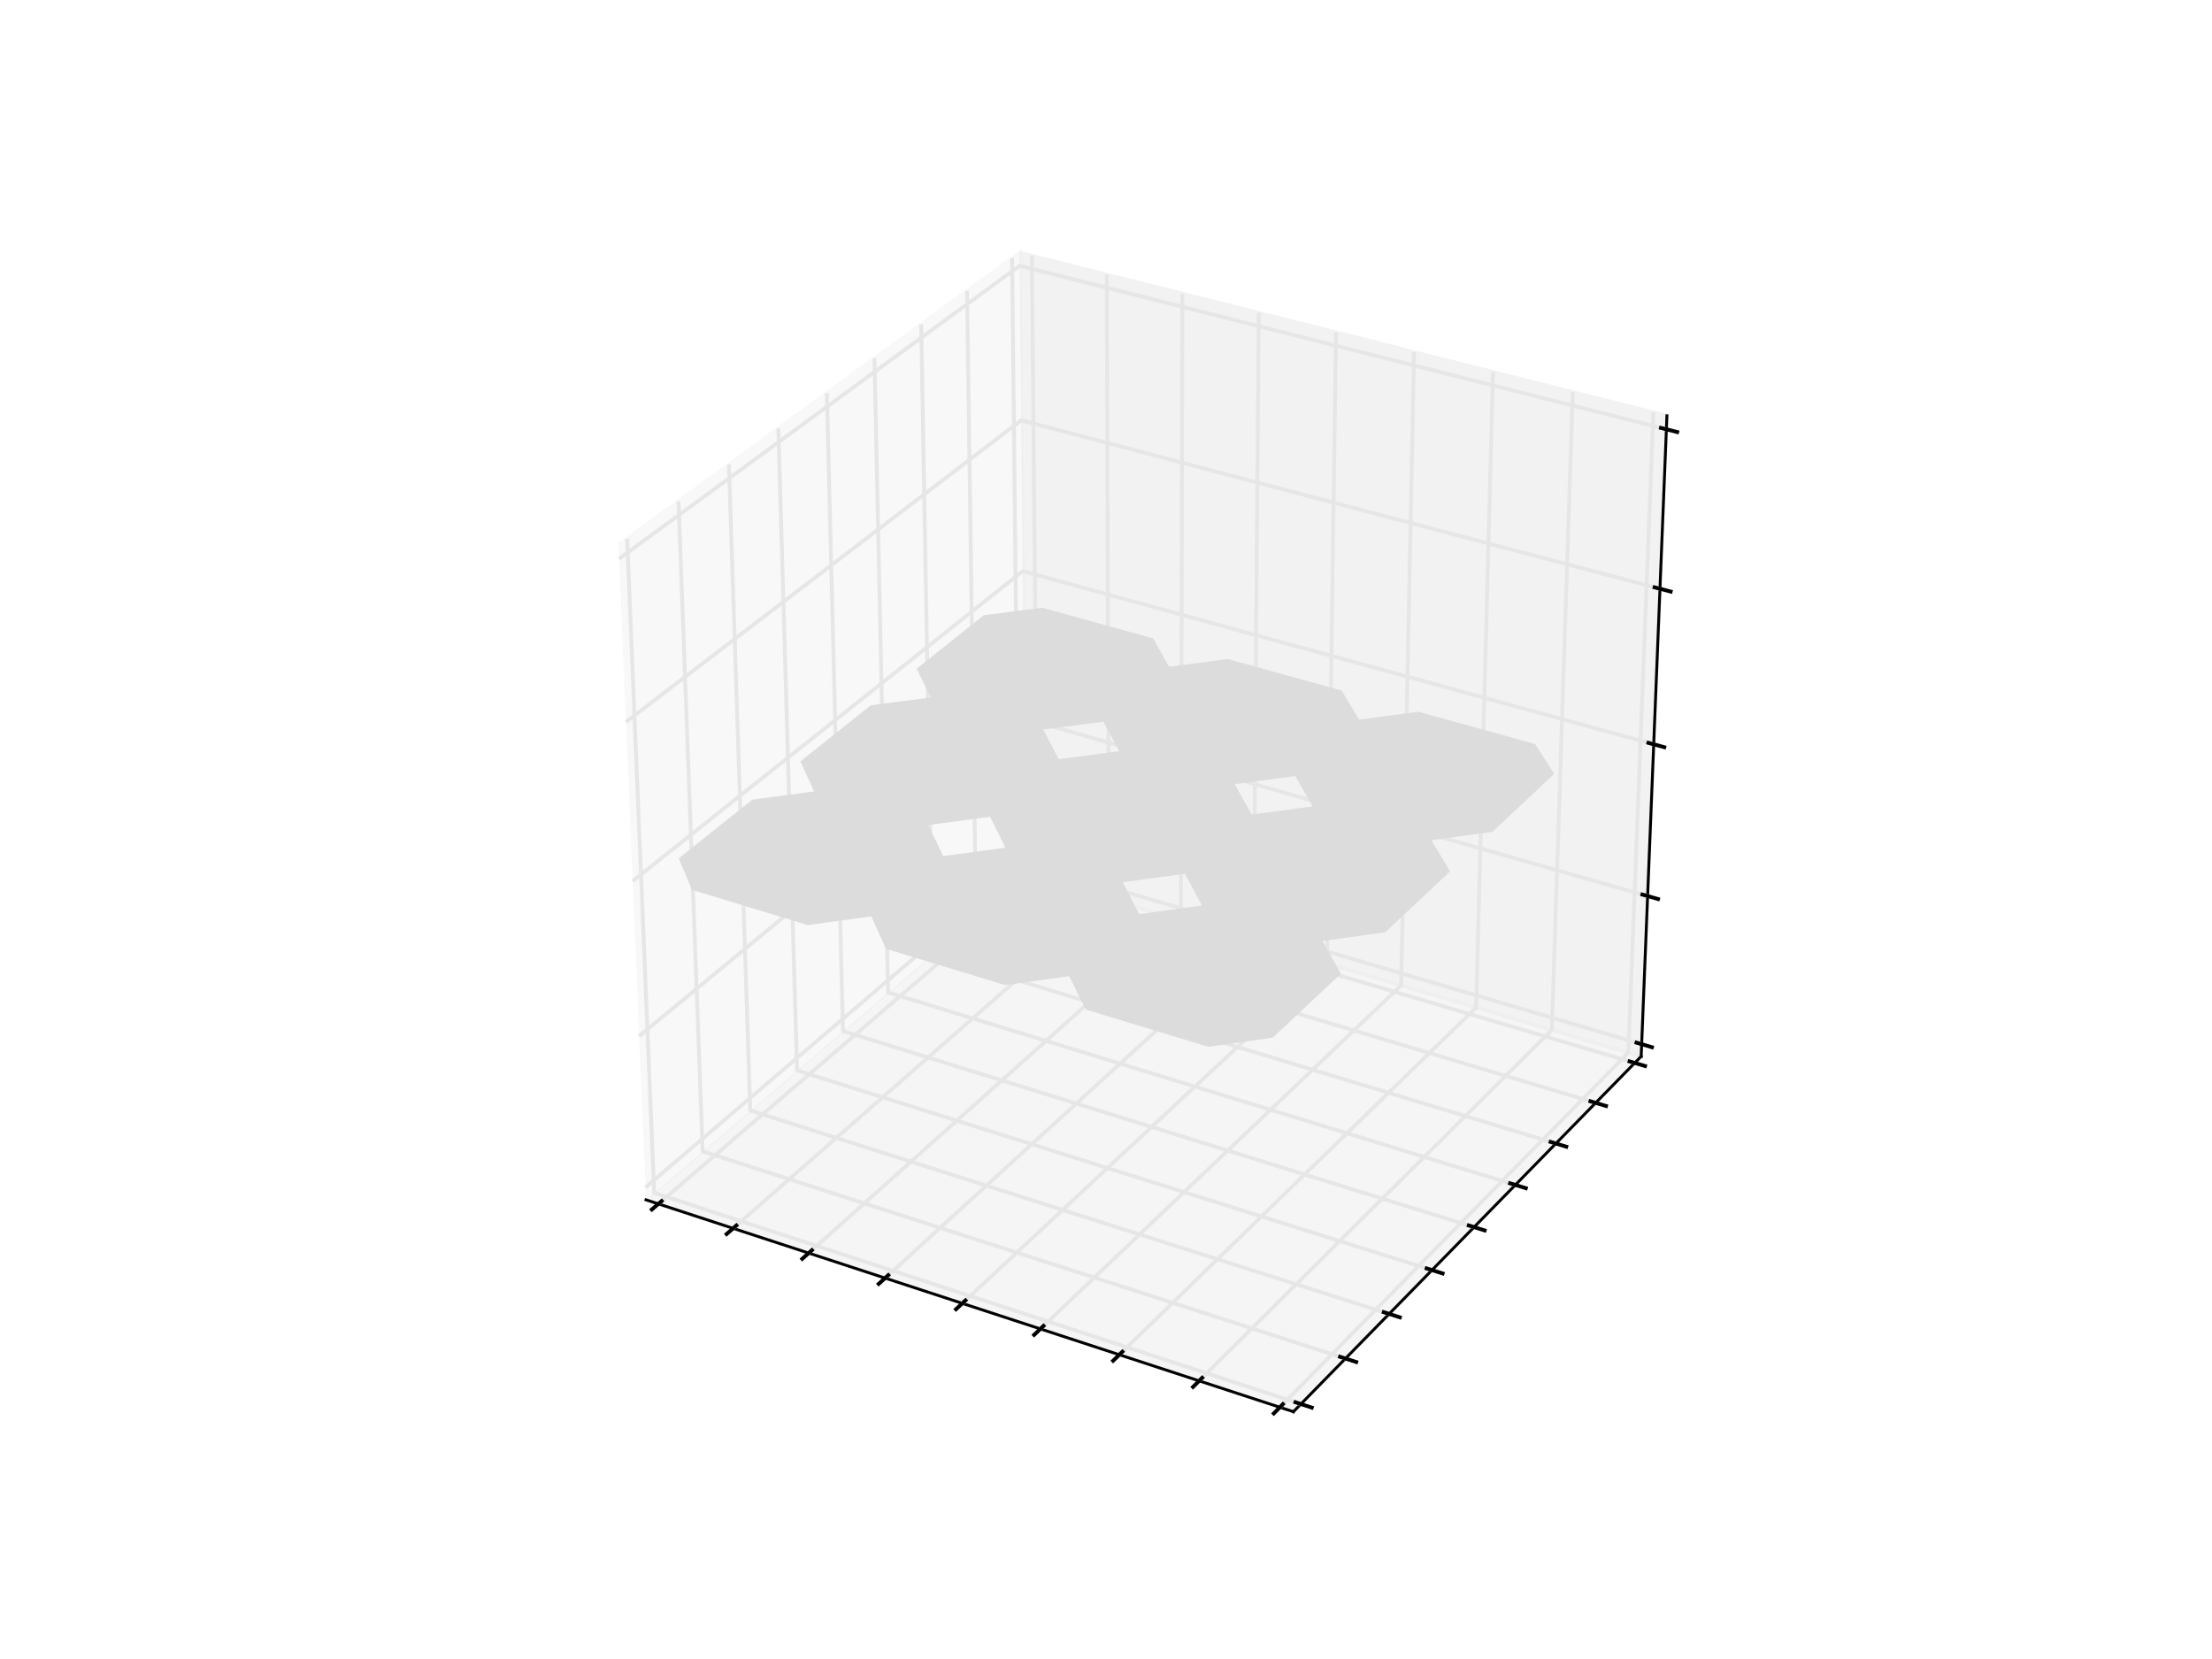
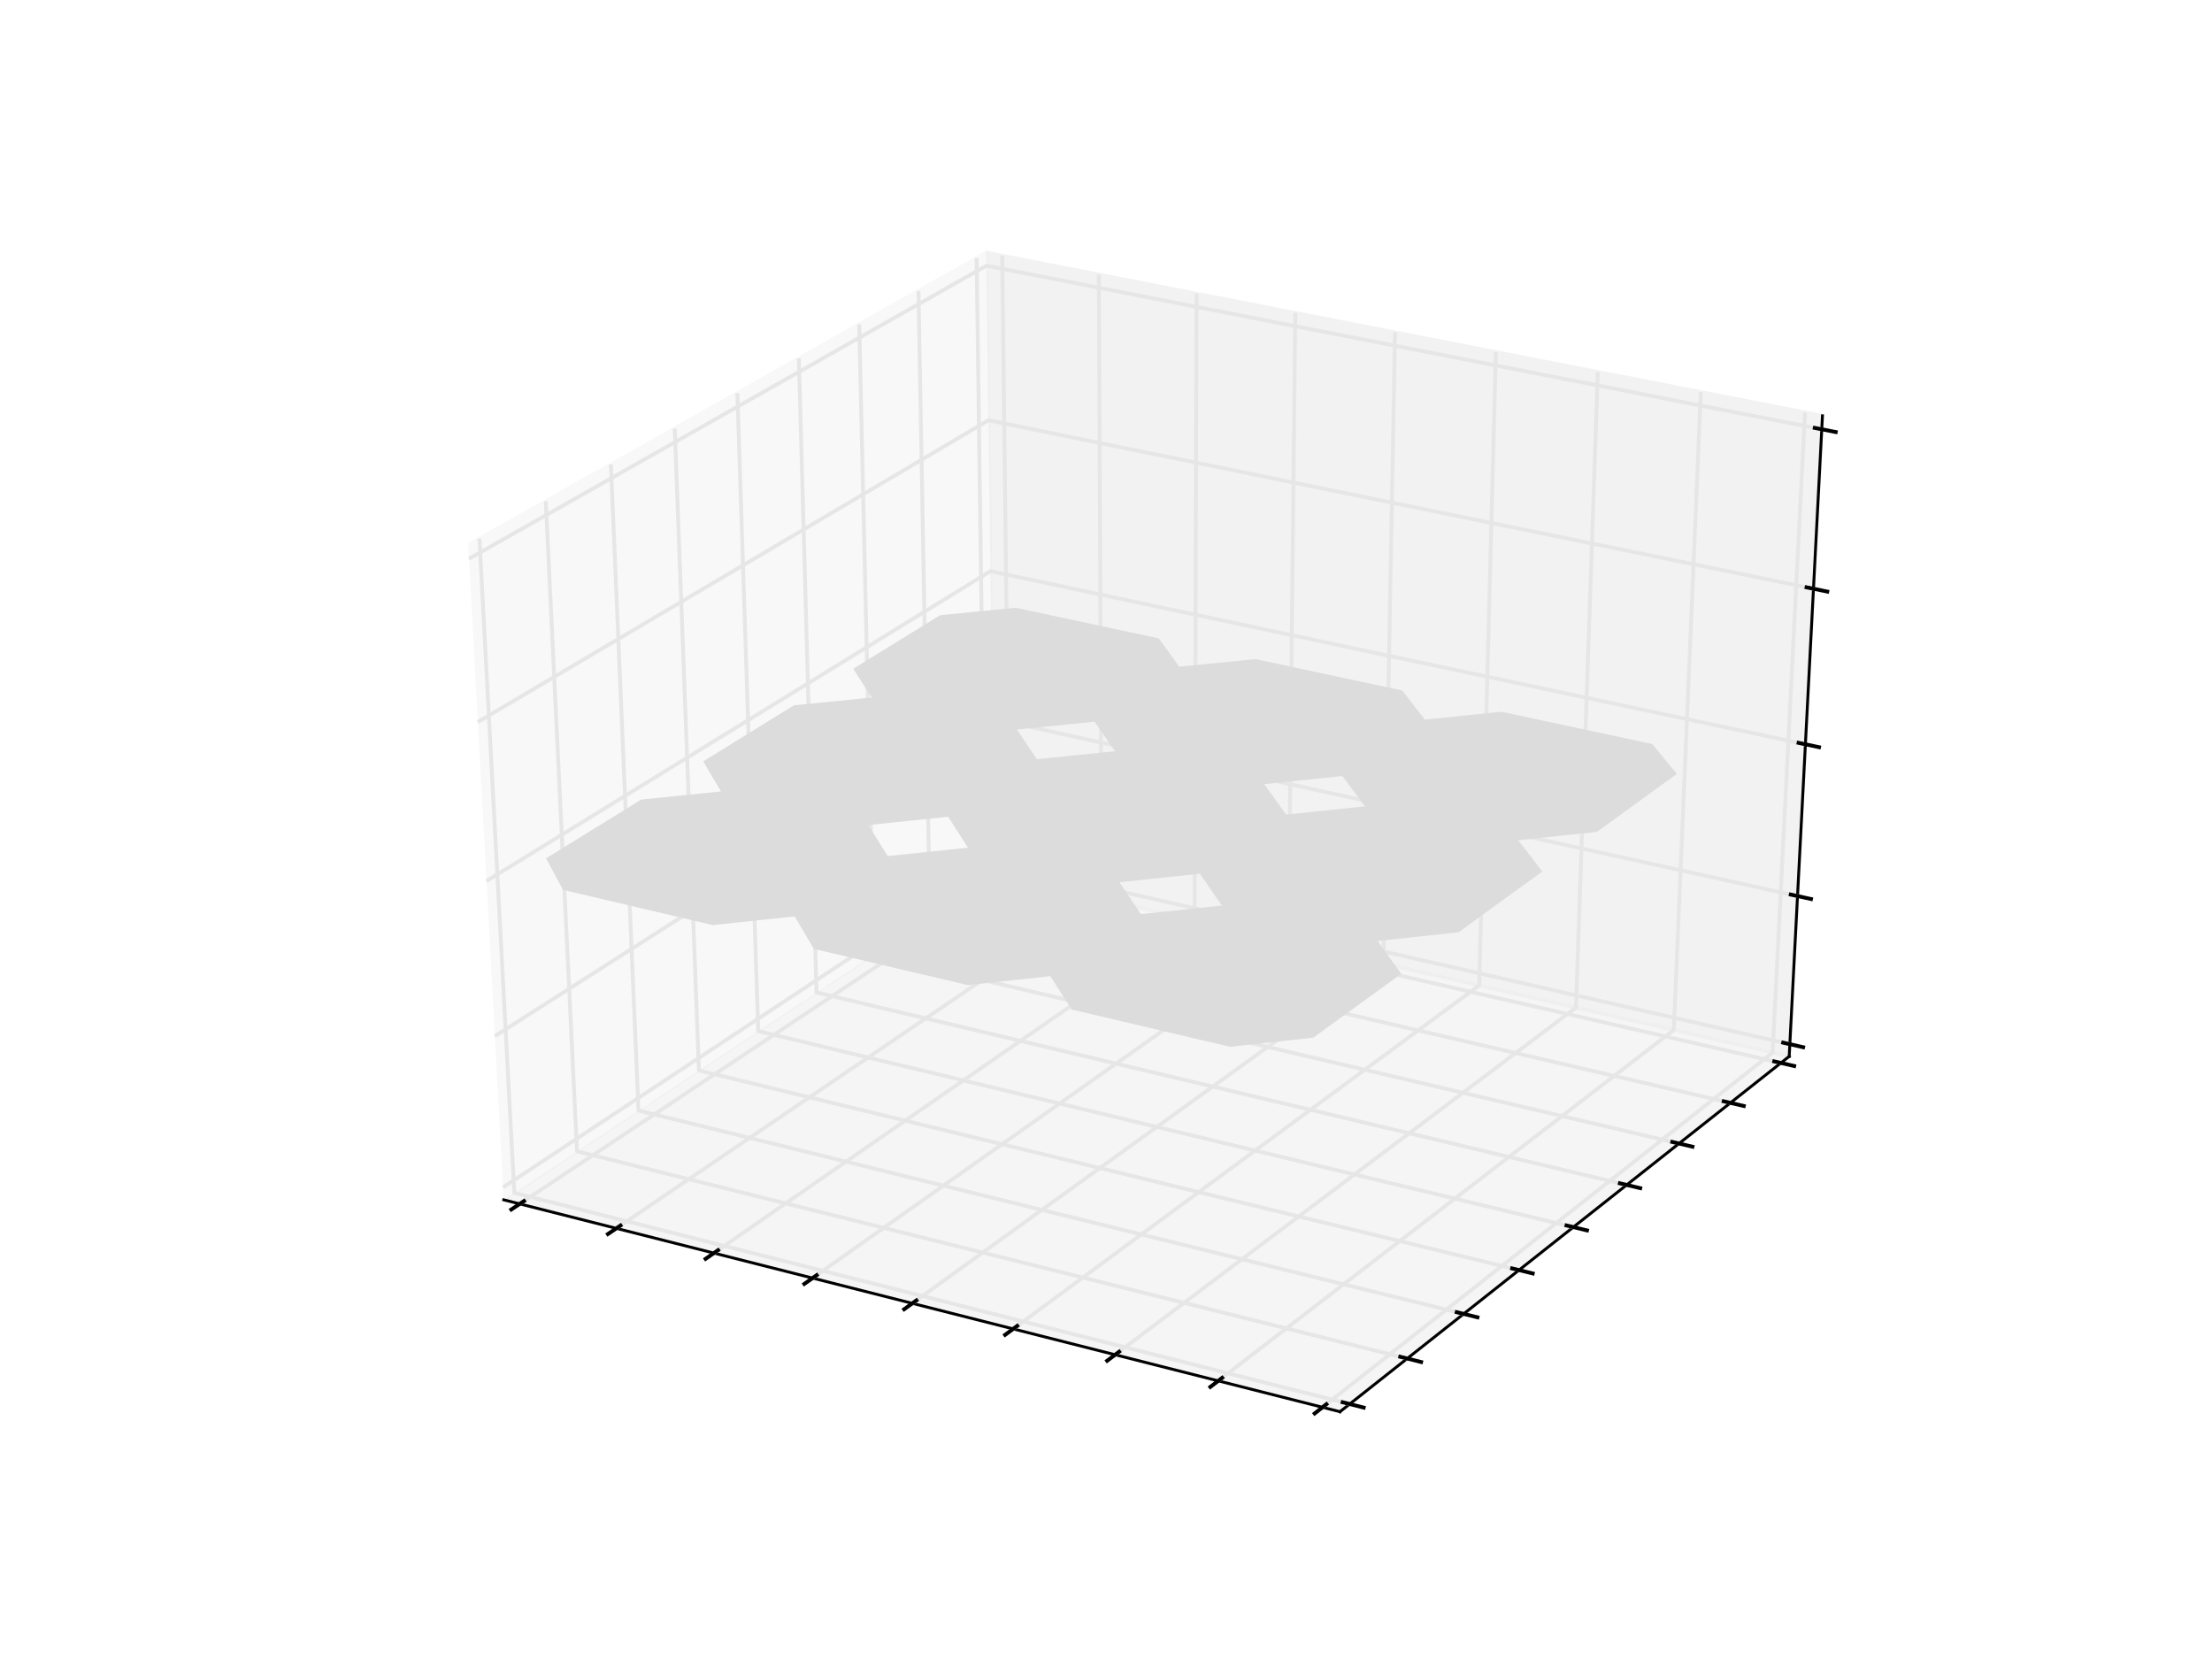
<svg xmlns="http://www.w3.org/2000/svg" height="432pt" version="1.1" viewBox="0 0 576 432" width="576pt">
  <defs>
    <style type="text/css">
*{stroke-linecap:butt;stroke-linejoin:round;}
  </style>
  </defs>
  <g id="figure_1">
    <g id="patch_1">
-       <path d="M 0 432  L 576 432  L 576 0  L 0 0  z " style="fill:#ffffff;" />
+       <path d="M 0 432 L 576 432 L 576 0 L 0 0 z " style="fill:#ffffff;" />
    </g>
    <g id="patch_2">
-       <path d="M 72 388.8  L 518.4 388.8  L 518.4 43.2  L 72 43.2  z " style="fill:#ffffff;" />
+       <path d="M 72 388.8 L 518.4 388.8 L 518.4 43.2 L 72 43.2 z " style="fill:#ffffff;" />
    </g>
    <g id="pane3d_1">
      <g id="patch_3">
-         <path d="M 168.215 312.435  L 267.127 227.701  L 265.48 65.79  L 161.053 141.921  " style="fill:#f2f2f2;opacity:0.5;stroke:#f2f2f2;stroke-linejoin:miter;" />
+         <path d="M 131.177 312.435 L 258.939 227.701 L 256.812 65.79 L 121.927 141.921 " style="fill:#f2f2f2;opacity:0.5;stroke:#f2f2f2;stroke-linejoin:miter;" />
      </g>
    </g>
    <g id="pane3d_2">
      <g id="patch_4">
-         <path d="M 267.127 227.701  L 427.356 275.073  L 434.06 108.279  L 265.48 65.79  " style="fill:#e6e6e6;opacity:0.5;stroke:#e6e6e6;stroke-linejoin:miter;" />
+         <path d="M 258.939 227.701 L 465.902 275.073 L 474.561 108.279 L 256.812 65.79 " style="fill:#e6e6e6;opacity:0.5;stroke:#e6e6e6;stroke-linejoin:miter;" />
      </g>
    </g>
    <g id="pane3d_3">
      <g id="patch_5">
-         <path d="M 168.215 312.435  L 336.797 367.606  L 427.356 275.073  L 267.127 227.701  " style="fill:#ececec;opacity:0.5;stroke:#ececec;stroke-linejoin:miter;" />
+         <path d="M 131.177 312.435 L 348.93 367.606 L 465.902 275.073 L 258.939 227.701 " style="fill:#ececec;opacity:0.5;stroke:#ececec;stroke-linejoin:miter;" />
      </g>
    </g>
    <g id="axis3d_1">
      <g id="line2d_1">
-         <path d="M 168.215 312.435  L 336.797 367.606  " style="fill:none;stroke:#000000;stroke-linecap:square;stroke-width:0.75;" />
+         <path d="M 131.177 312.435 L 348.93 367.606 " style="fill:none;stroke:#000000;stroke-linecap:square;stroke-width:0.75;" />
      </g>
      <g id="Line3DCollection_1">
-         <path d="M 171.439 313.49  L 270.201 228.61  L 268.708 66.603  " style="fill:none;stroke:#e6e6e6;" />
-         <path d="M 190.904 319.86  L 288.755 234.095  L 288.192 71.514  " style="fill:none;stroke:#e6e6e6;" />
-         <path d="M 210.58 326.299  L 307.494 239.636  L 307.882 76.477  " style="fill:none;stroke:#e6e6e6;" />
-         <path d="M 230.471 332.809  L 326.424 245.232  L 327.782 81.492  " style="fill:none;stroke:#e6e6e6;" />
-         <path d="M 250.58 339.39  L 345.545 250.885  L 347.894 86.561  " style="fill:none;stroke:#e6e6e6;" />
-         <path d="M 270.911 346.044  L 364.862 256.596  L 368.222 91.685  " style="fill:none;stroke:#e6e6e6;" />
-         <path d="M 291.467 352.771  L 384.378 262.366  L 388.769 96.864  " style="fill:none;stroke:#e6e6e6;" />
-         <path d="M 312.253 359.574  L 404.094 268.195  L 409.54 102.099  " style="fill:none;stroke:#e6e6e6;" />
-         <path d="M 333.271 366.452  L 424.016 274.085  L 430.538 107.391  " style="fill:none;stroke:#e6e6e6;" />
+         <path d="M 135.341 313.49 L 262.91 228.61 L 260.981 66.603 " style="fill:none;stroke:#e6e6e6;" />
+         <path d="M 160.484 319.86 L 286.875 234.095 L 286.148 71.514 " style="fill:none;stroke:#e6e6e6;" />
+         <path d="M 185.899 326.299 L 311.08 239.636 L 311.581 76.477 " style="fill:none;stroke:#e6e6e6;" />
+         <path d="M 211.591 332.809 L 335.53 245.232 L 337.285 81.492 " style="fill:none;stroke:#e6e6e6;" />
+         <path d="M 237.566 339.39 L 360.229 250.885 L 363.263 86.561 " style="fill:none;stroke:#e6e6e6;" />
+         <path d="M 263.826 346.044 L 385.18 256.596 L 389.52 91.685 " style="fill:none;stroke:#e6e6e6;" />
+         <path d="M 290.378 352.771 L 410.388 262.366 L 416.061 96.864 " style="fill:none;stroke:#e6e6e6;" />
+         <path d="M 317.226 359.574 L 435.855 268.195 L 442.89 102.099 " style="fill:none;stroke:#e6e6e6;" />
+         <path d="M 344.375 366.452 L 461.587 274.085 L 470.012 107.391 " style="fill:none;stroke:#e6e6e6;" />
      </g>
      <g id="xtick_1">
        <g id="line2d_2">
-           <path d="M 172.289 312.758  L 169.734 314.955  " style="fill:none;stroke:#000000;stroke-linecap:square;" />
+           <path d="M 136.44 312.758 L 133.139 314.955 " style="fill:none;stroke:#000000;stroke-linecap:square;" />
        </g>
      </g>
      <g id="xtick_2">
        <g id="line2d_3">
-           <path d="M 191.747 319.121  L 189.214 321.341  " style="fill:none;stroke:#000000;stroke-linecap:square;" />
+           <path d="M 161.573 319.121 L 158.301 321.341 " style="fill:none;stroke:#000000;stroke-linecap:square;" />
        </g>
      </g>
      <g id="xtick_3">
        <g id="line2d_4">
-           <path d="M 211.415 325.552  L 208.906 327.796  " style="fill:none;stroke:#000000;stroke-linecap:square;" />
+           <path d="M 186.978 325.552 L 183.737 327.796 " style="fill:none;stroke:#000000;stroke-linecap:square;" />
        </g>
      </g>
      <g id="xtick_4">
        <g id="line2d_5">
-           <path d="M 231.298 332.054  L 228.813 334.322  " style="fill:none;stroke:#000000;stroke-linecap:square;" />
+           <path d="M 212.66 332.054 L 209.45 334.322 " style="fill:none;stroke:#000000;stroke-linecap:square;" />
        </g>
      </g>
      <g id="xtick_5">
        <g id="line2d_6">
-           <path d="M 251.399 338.626  L 248.938 340.92  " style="fill:none;stroke:#000000;stroke-linecap:square;" />
+           <path d="M 238.624 338.626 L 235.445 340.92 " style="fill:none;stroke:#000000;stroke-linecap:square;" />
        </g>
      </g>
      <g id="xtick_6">
        <g id="line2d_7">
-           <path d="M 271.722 345.272  L 269.286 347.591  " style="fill:none;stroke:#000000;stroke-linecap:square;" />
+           <path d="M 264.874 345.272 L 261.727 347.591 " style="fill:none;stroke:#000000;stroke-linecap:square;" />
        </g>
      </g>
      <g id="xtick_7">
        <g id="line2d_8">
-           <path d="M 292.269 351.991  L 289.859 354.335  " style="fill:none;stroke:#000000;stroke-linecap:square;" />
+           <path d="M 291.414 351.991 L 288.302 354.335 " style="fill:none;stroke:#000000;stroke-linecap:square;" />
        </g>
      </g>
      <g id="xtick_8">
        <g id="line2d_9">
-           <path d="M 313.046 358.784  L 310.663 361.155  " style="fill:none;stroke:#000000;stroke-linecap:square;" />
+           <path d="M 318.251 358.784 L 315.173 361.155 " style="fill:none;stroke:#000000;stroke-linecap:square;" />
        </g>
      </g>
      <g id="xtick_9">
        <g id="line2d_10">
-           <path d="M 334.055 365.654  L 331.7 368.052  " style="fill:none;stroke:#000000;stroke-linecap:square;" />
+           <path d="M 345.388 365.654 L 342.345 368.052 " style="fill:none;stroke:#000000;stroke-linecap:square;" />
        </g>
      </g>
    </g>
    <g id="axis3d_2">
      <g id="line2d_11">
-         <path d="M 427.356 275.073  L 336.797 367.606  " style="fill:none;stroke:#000000;stroke-linecap:square;stroke-width:0.75;" />
+         <path d="M 465.902 275.073 L 348.93 367.606 " style="fill:none;stroke:#000000;stroke-linecap:square;stroke-width:0.75;" />
      </g>
      <g id="Line3DCollection_2">
-         <path d="M 163.308 140.277  L 170.343 310.612  L 338.752 365.609  " style="fill:none;stroke:#e6e6e6;" />
-         <path d="M 176.687 130.523  L 182.974 299.791  L 350.349 353.759  " style="fill:none;stroke:#e6e6e6;" />
-         <path d="M 189.809 120.957  L 195.376 289.167  L 361.725 342.135  " style="fill:none;stroke:#e6e6e6;" />
-         <path d="M 202.682 111.572  L 207.553 278.735  L 372.886 330.73  " style="fill:none;stroke:#e6e6e6;" />
-         <path d="M 215.313 102.363  L 219.513 268.49  L 383.839 319.538  " style="fill:none;stroke:#e6e6e6;" />
-         <path d="M 227.709 93.327  L 231.261 258.426  L 394.589 308.554  " style="fill:none;stroke:#e6e6e6;" />
-         <path d="M 239.875 84.457  L 242.803 248.539  L 405.142 297.771  " style="fill:none;stroke:#e6e6e6;" />
-         <path d="M 251.819 75.749  L 254.143 238.824  L 415.504 287.184  " style="fill:none;stroke:#e6e6e6;" />
-         <path d="M 263.546 67.2  L 265.288 229.276  L 425.678 276.787  " style="fill:none;stroke:#e6e6e6;" />
+         <path d="M 124.84 140.277 L 133.926 310.612 L 351.455 365.609 " style="fill:none;stroke:#e6e6e6;" />
+         <path d="M 142.121 130.523 L 150.242 299.791 L 366.434 353.759 " style="fill:none;stroke:#e6e6e6;" />
+         <path d="M 159.07 120.957 L 166.26 289.167 L 381.128 342.135 " style="fill:none;stroke:#e6e6e6;" />
+         <path d="M 175.698 111.572 L 181.99 278.735 L 395.545 330.73 " style="fill:none;stroke:#e6e6e6;" />
+         <path d="M 192.013 102.363 L 197.438 268.49 L 409.692 319.538 " style="fill:none;stroke:#e6e6e6;" />
+         <path d="M 208.024 93.327 L 212.612 258.426 L 423.578 308.554 " style="fill:none;stroke:#e6e6e6;" />
+         <path d="M 223.739 84.457 L 227.52 248.539 L 437.209 297.771 " style="fill:none;stroke:#e6e6e6;" />
+         <path d="M 239.166 75.749 L 242.169 238.824 L 450.592 287.184 " style="fill:none;stroke:#e6e6e6;" />
+         <path d="M 254.314 67.2 L 256.564 229.276 L 463.734 276.787 " style="fill:none;stroke:#e6e6e6;" />
      </g>
      <g id="xtick_10">
        <g id="line2d_12">
-           <path d="M 337.342 365.149  L 341.574 366.531  " style="fill:none;stroke:#000000;stroke-linecap:square;" />
+           <path d="M 349.634 365.149 L 355.1 366.531 " style="fill:none;stroke:#000000;stroke-linecap:square;" />
        </g>
      </g>
      <g id="xtick_11">
        <g id="line2d_13">
-           <path d="M 348.948 353.308  L 353.153 354.663  " style="fill:none;stroke:#000000;stroke-linecap:square;" />
+           <path d="M 364.625 353.308 L 370.056 354.663 " style="fill:none;stroke:#000000;stroke-linecap:square;" />
        </g>
      </g>
      <g id="xtick_12">
        <g id="line2d_14">
-           <path d="M 360.334 341.692  L 364.51 343.022  " style="fill:none;stroke:#000000;stroke-linecap:square;" />
+           <path d="M 379.331 341.692 L 384.726 343.022 " style="fill:none;stroke:#000000;stroke-linecap:square;" />
        </g>
      </g>
      <g id="xtick_13">
        <g id="line2d_15">
-           <path d="M 371.504 330.296  L 375.654 331.601  " style="fill:none;stroke:#000000;stroke-linecap:square;" />
+           <path d="M 393.76 330.296 L 399.119 331.601 " style="fill:none;stroke:#000000;stroke-linecap:square;" />
        </g>
      </g>
      <g id="xtick_14">
        <g id="line2d_16">
-           <path d="M 382.466 319.112  L 386.589 320.393  " style="fill:none;stroke:#000000;stroke-linecap:square;" />
+           <path d="M 407.919 319.112 L 413.244 320.393 " style="fill:none;stroke:#000000;stroke-linecap:square;" />
        </g>
      </g>
      <g id="xtick_15">
        <g id="line2d_17">
-           <path d="M 393.225 308.135  L 397.321 309.392  " style="fill:none;stroke:#000000;stroke-linecap:square;" />
+           <path d="M 421.816 308.135 L 427.106 309.392 " style="fill:none;stroke:#000000;stroke-linecap:square;" />
        </g>
      </g>
      <g id="xtick_16">
        <g id="line2d_18">
-           <path d="M 403.787 297.36  L 407.856 298.594  " style="fill:none;stroke:#000000;stroke-linecap:square;" />
+           <path d="M 435.458 297.36 L 440.714 298.594 " style="fill:none;stroke:#000000;stroke-linecap:square;" />
        </g>
      </g>
      <g id="xtick_17">
        <g id="line2d_19">
-           <path d="M 414.157 286.78  L 418.2 287.992  " style="fill:none;stroke:#000000;stroke-linecap:square;" />
+           <path d="M 448.852 286.78 L 454.075 287.992 " style="fill:none;stroke:#000000;stroke-linecap:square;" />
        </g>
      </g>
      <g id="xtick_18">
        <g id="line2d_20">
-           <path d="M 424.34 276.391  L 428.357 277.581  " style="fill:none;stroke:#000000;stroke-linecap:square;" />
+           <path d="M 462.006 276.391 L 467.195 277.581 " style="fill:none;stroke:#000000;stroke-linecap:square;" />
        </g>
      </g>
    </g>
    <g id="axis3d_3">
      <g id="line2d_21">
-         <path d="M 427.356 275.073  L 434.06 108.279  " style="fill:none;stroke:#000000;stroke-linecap:square;stroke-width:0.75;" />
+         <path d="M 465.902 275.073 L 474.561 108.279 " style="fill:none;stroke:#000000;stroke-linecap:square;stroke-width:0.75;" />
      </g>
      <g id="Line3DCollection_3">
-         <path d="M 427.484 271.9  L 267.096 224.615  L 168.079 309.197  " style="fill:none;stroke:#e6e6e6;" />
-         <path d="M 429.034 233.331  L 266.714 187.115  L 166.425 269.817  " style="fill:none;stroke:#e6e6e6;" />
-         <path d="M 430.622 193.812  L 266.324 148.731  L 164.729 229.435  " style="fill:none;stroke:#e6e6e6;" />
-         <path d="M 432.25 153.31  L 265.924 109.433  L 162.989 188.014  " style="fill:none;stroke:#e6e6e6;" />
-         <path d="M 433.919 111.786  L 265.515 69.188  L 161.204 145.513  " style="fill:none;stroke:#e6e6e6;" />
+         <path d="M 466.066 271.9 L 258.899 224.615 L 131.002 309.197 " style="fill:none;stroke:#e6e6e6;" />
+         <path d="M 468.069 233.331 L 258.406 187.115 L 128.865 269.817 " style="fill:none;stroke:#e6e6e6;" />
+         <path d="M 470.12 193.812 L 257.902 148.731 L 126.674 229.435 " style="fill:none;stroke:#e6e6e6;" />
+         <path d="M 472.223 153.31 L 257.385 109.433 L 124.427 188.014 " style="fill:none;stroke:#e6e6e6;" />
+         <path d="M 474.379 111.786 L 256.857 69.188 L 122.121 145.513 " style="fill:none;stroke:#e6e6e6;" />
      </g>
      <g id="xtick_19">
        <g id="line2d_22">
-           <path d="M 426.145 271.506  L 430.163 272.69  " style="fill:none;stroke:#000000;stroke-linecap:square;" />
+           <path d="M 464.338 271.506 L 469.527 272.69 " style="fill:none;stroke:#000000;stroke-linecap:square;" />
        </g>
      </g>
      <g id="xtick_20">
        <g id="line2d_23">
-           <path d="M 427.679 232.945  L 431.747 234.103  " style="fill:none;stroke:#000000;stroke-linecap:square;" />
+           <path d="M 466.319 232.945 L 471.573 234.103 " style="fill:none;stroke:#000000;stroke-linecap:square;" />
        </g>
      </g>
      <g id="xtick_21">
        <g id="line2d_24">
-           <path d="M 429.25 193.436  L 433.37 194.566  " style="fill:none;stroke:#000000;stroke-linecap:square;" />
+           <path d="M 468.348 193.436 L 473.669 194.566 " style="fill:none;stroke:#000000;stroke-linecap:square;" />
        </g>
      </g>
      <g id="xtick_22">
        <g id="line2d_25">
-           <path d="M 430.86 152.943  L 435.033 154.044  " style="fill:none;stroke:#000000;stroke-linecap:square;" />
+           <path d="M 470.428 152.943 L 475.817 154.044 " style="fill:none;stroke:#000000;stroke-linecap:square;" />
        </g>
      </g>
      <g id="xtick_23">
        <g id="line2d_26">
-           <path d="M 432.511 111.43  L 436.738 112.5  " style="fill:none;stroke:#000000;stroke-linecap:square;" />
+           <path d="M 472.56 111.43 L 478.02 112.5 " style="fill:none;stroke:#000000;stroke-linecap:square;" />
        </g>
      </g>
    </g>
    <g id="axes_1">
      <g id="Poly3DCollection_1">
-         <path clip-path="url(#p32a7846c76)" d="M 180.166 231.721  L 190.166 234.76  L 200.222 237.816  L 210.333 240.888  L 226.868 238.637  L 230.726 247.085  L 241.008 250.209  L 251.348 253.351  L 261.746 256.511  L 278.408 254.196  L 282.719 262.884  L 293.296 266.098  L 303.932 269.33  L 314.629 272.58  L 331.418 270.199  L 337.389 264.604  L 343.302 259.064  L 349.157 253.578  L 344.374 245.032  L 360.697 242.764  L 366.384 237.435  L 372.017 232.157  L 377.596 226.929  L 372.714 218.783  L 388.597 216.621  L 394.02 211.539  L 399.392 206.505  L 404.715 201.518  L 399.748 193.745  L 389.563 190.928  L 379.432 188.126  L 369.354 185.338  L 353.893 187.377  L 349.357 179.808  L 339.437 177.064  L 329.569 174.335  L 319.752 171.62  L 304.399 173.606  L 300.272 166.232  L 290.607 163.559  L 280.993 160.9  L 271.427 158.254  L 256.181 160.19  L 250.399 164.798  L 244.565 169.448  L 238.678 174.139  L 242.394 181.627  L 226.743 183.652  L 220.693 188.473  L 214.588 193.339  L 208.426 198.25  L 212.006 206.09  L 195.929 208.21  L 189.593 213.26  L 183.196 218.358  L 176.74 223.504  L 180.166 231.721  z M 241.723 214.833  L 257.807 212.686  L 261.805 220.74  L 245.608 222.919  z M 292.342 229.724  L 308.546 227.518  L 312.982 235.796  L 296.664 238.036  z M 271.67 189.974  L 287.328 187.925  L 291.448 195.613  L 275.684 197.692  z M 321.513 204.185  L 337.283 202.08  L 341.828 209.977  L 325.95 212.112  z " style="fill:#dddcdc;" />
+         <path clip-path="url(#pcca6d018d3)" d="M 146.615 231.721 L 159.532 234.76 L 172.52 237.816 L 185.581 240.888 L 206.938 238.637 L 211.921 247.085 L 225.202 250.209 L 238.558 253.351 L 251.989 256.511 L 273.51 254.196 L 279.079 262.884 L 292.74 266.098 L 306.479 269.33 L 320.296 272.58 L 341.982 270.199 L 349.694 264.604 L 357.332 259.064 L 364.894 253.578 L 358.716 245.032 L 379.801 242.764 L 387.146 237.435 L 394.422 232.157 L 401.628 226.929 L 395.323 218.783 L 415.838 216.621 L 422.842 211.539 L 429.782 206.505 L 436.657 201.518 L 430.242 193.745 L 417.085 190.928 L 403.999 188.126 L 390.982 185.338 L 371.012 187.377 L 365.152 179.808 L 352.339 177.064 L 339.593 174.335 L 326.913 171.62 L 307.082 173.606 L 301.751 166.232 L 289.268 163.559 L 276.849 160.9 L 264.494 158.254 L 244.8 160.19 L 237.332 164.798 L 229.796 169.448 L 222.192 174.139 L 226.992 181.627 L 206.776 183.652 L 198.962 188.473 L 191.076 193.339 L 183.117 198.25 L 187.741 206.09 L 166.975 208.21 L 158.79 213.26 L 150.529 218.358 L 142.189 223.504 L 146.615 231.721 z M 226.125 214.833 L 246.901 212.686 L 252.064 220.74 L 231.143 222.919 z M 291.508 229.724 L 312.438 227.518 L 318.168 235.796 L 297.091 238.036 z M 264.807 189.974 L 285.032 187.925 L 290.353 195.613 L 269.991 197.692 z M 329.188 204.185 L 349.557 202.08 L 355.427 209.977 L 334.919 212.112 z " style="fill:#dddcdc;" />
      </g>
    </g>
  </g>
  <defs>
-     <clipPath id="p32a7846c76">
-       <rect height="345.6" width="345.6" x="122.4" y="43.2" />
+     <clipPath id="pcca6d018d3">
+       <rect height="345.6" width="446.4" x="72.0" y="43.2" />
    </clipPath>
  </defs>
</svg>
